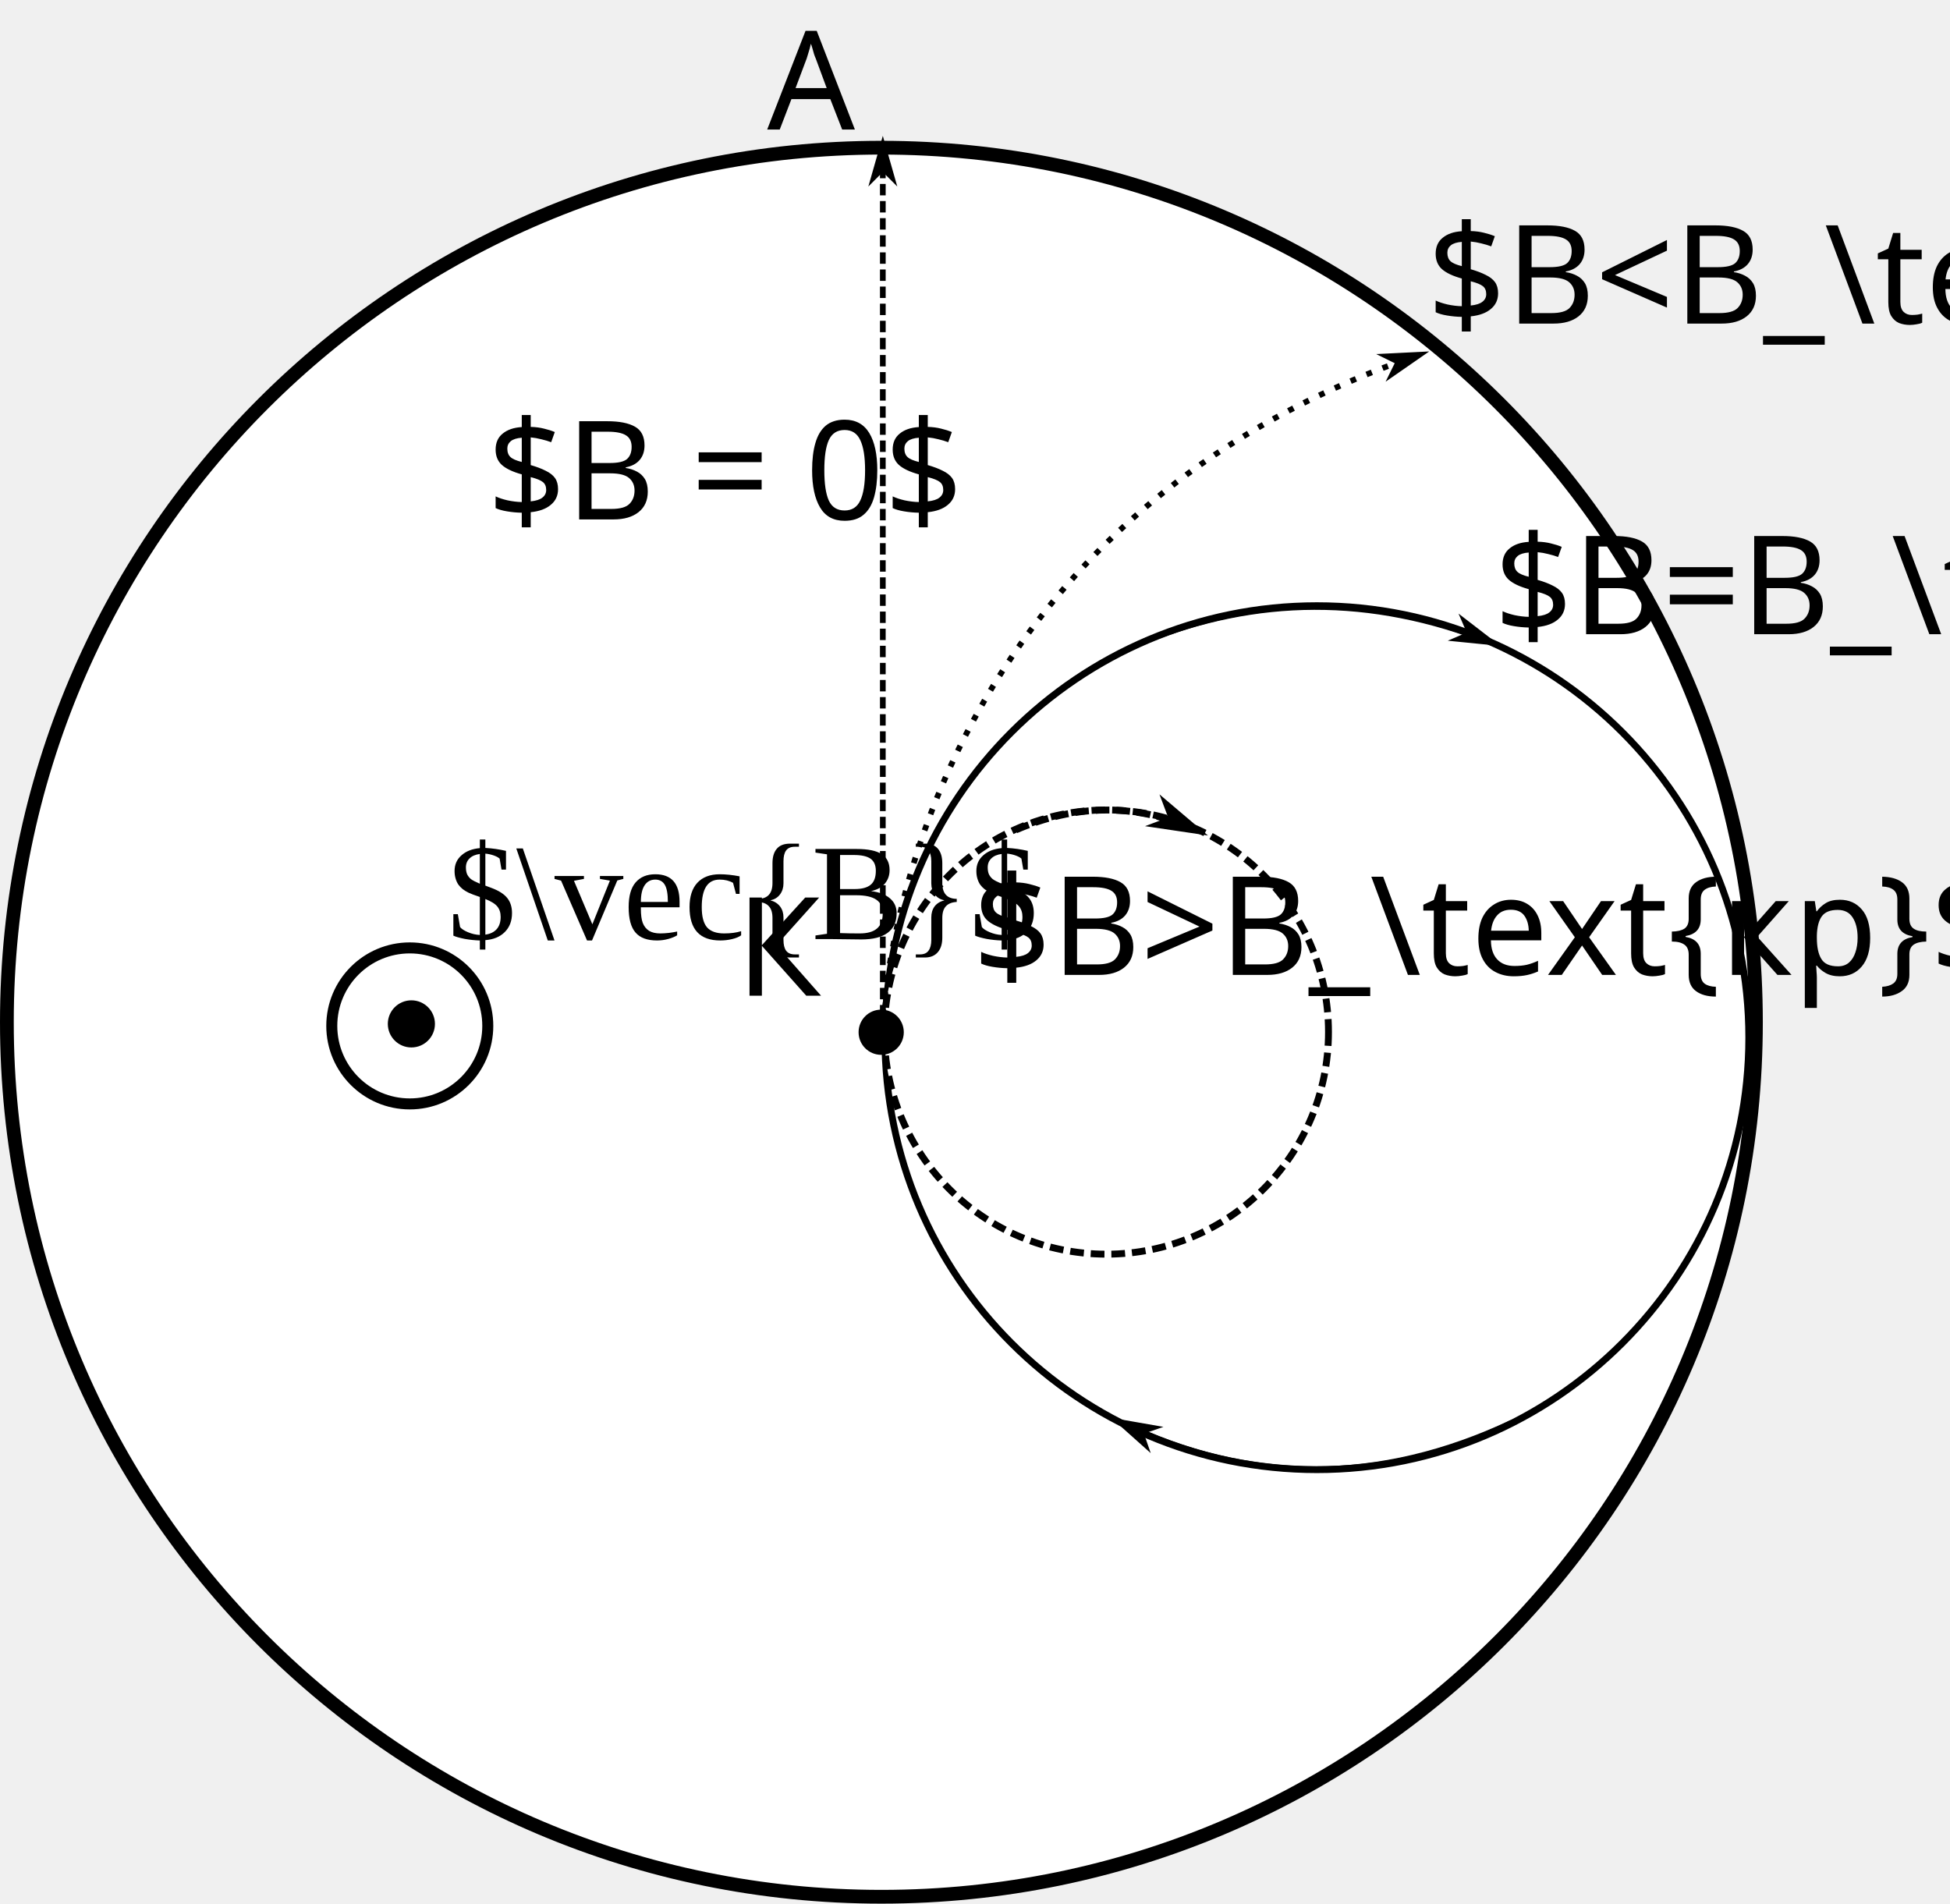
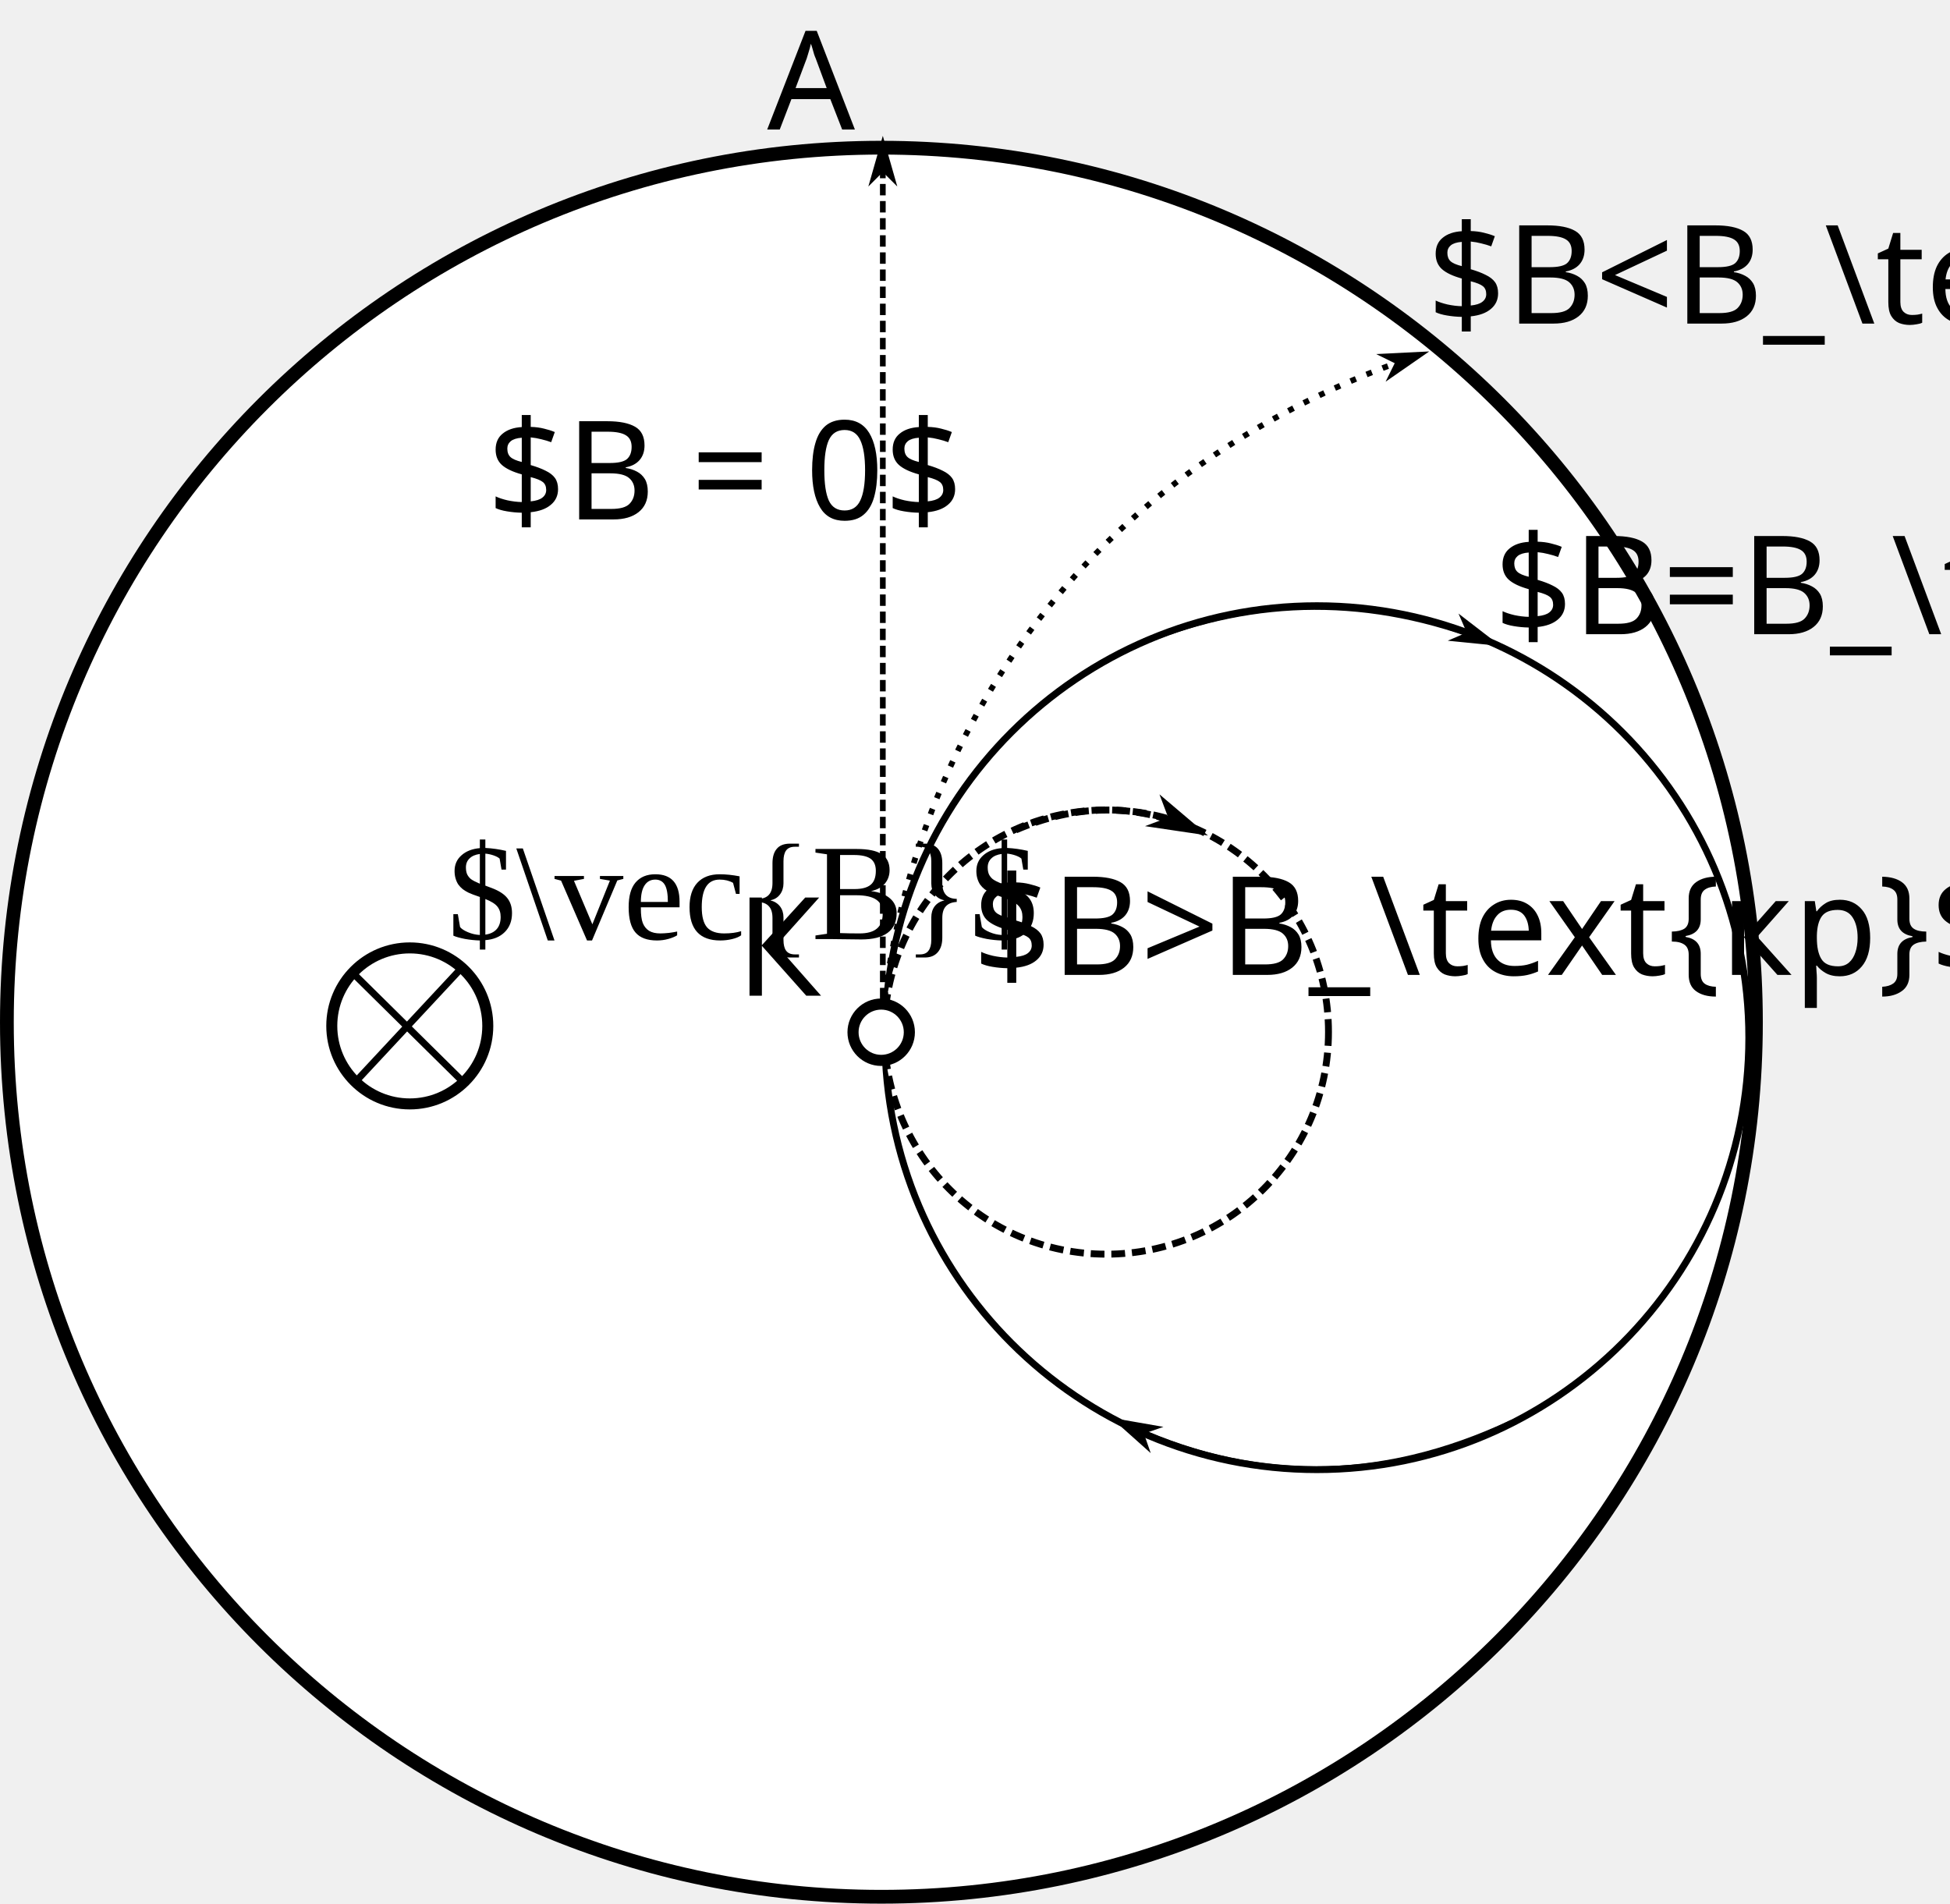
<svg xmlns="http://www.w3.org/2000/svg" width="50mm" height="48.811mm" viewBox="0 0 177.165 172.951" id="svg5129" version="1.1">
  <defs id="defs5131">
    <marker style="overflow:visible" id="marker4965" refX="0" refY="0" orient="auto">
      <path transform="matrix(-0.4,0,0,-0.4,-4,0)" style="fill:#000000;fill-opacity:1;fill-rule:evenodd;stroke:#000000;stroke-width:1pt;stroke-opacity:1" d="M 0,0 5,-5 -12.5,0 5,5 0,0 Z" id="path4967" />
    </marker>
    <marker orient="auto" refY="0" refX="0" id="marker4475" style="overflow:visible">
      <path id="path4228" d="M 0,0 5,-5 -12.5,0 5,5 0,0 Z" style="fill:#000000;fill-opacity:1;fill-rule:evenodd;stroke:#000000;stroke-width:1pt;stroke-opacity:1" transform="matrix(-0.4,0,0,-0.4,-4,0)" />
    </marker>
    <marker style="overflow:visible" id="marker7227" refX="0" refY="0" orient="auto">
      <path transform="matrix(-0.4,0,0,-0.4,-4,0)" style="fill:#000000;fill-opacity:1;fill-rule:evenodd;stroke:#000000;stroke-width:1pt;stroke-opacity:1" d="M 0,0 5,-5 -12.5,0 5,5 0,0 Z" id="path7229" />
    </marker>
    <marker style="overflow:visible" id="marker7175" refX="0" refY="0" orient="auto">
      <path transform="matrix(-0.4,0,0,-0.4,-4,0)" style="fill:#000000;fill-opacity:1;fill-rule:evenodd;stroke:#000000;stroke-width:1pt;stroke-opacity:1" d="M 0,0 5,-5 -12.5,0 5,5 0,0 Z" id="path7177" />
    </marker>
    <marker orient="auto" refY="0" refX="0" id="marker6569" style="overflow:visible">
      <path id="path6571" d="M 0,0 5,-5 -12.5,0 5,5 0,0 Z" style="fill:#000000;fill-opacity:1;fill-rule:evenodd;stroke:#000000;stroke-width:1pt;stroke-opacity:1" transform="matrix(-0.4,0,0,-0.4,-4,0)" />
    </marker>
    <marker orient="auto" refY="0" refX="0" id="Arrow1Mend" style="overflow:visible">
      <path id="path4593" d="M 0,0 5,-5 -12.5,0 5,5 0,0 Z" style="fill:#000000;fill-opacity:1;fill-rule:evenodd;stroke:#000000;stroke-width:1pt;stroke-opacity:1" transform="matrix(-0.4,0,0,-0.4,-4,0)" />
    </marker>
    <marker style="overflow:visible" id="marker6507" refX="0" refY="0" orient="auto">
      <path transform="matrix(-0.8,0,0,-0.8,-10,0)" style="fill:#000000;fill-opacity:1;fill-rule:evenodd;stroke:#000000;stroke-width:1pt;stroke-opacity:1" d="M 0,0 5,-5 -12.5,0 5,5 0,0 Z" id="path6509" />
    </marker>
  </defs>
  <g id="layer1" transform="translate(-426.1616,-254.2666)">
    <ellipse style="opacity:1;fill:#ffffff;fill-opacity:1;stroke:#000000;stroke-width:1.25;stroke-linejoin:miter;stroke-miterlimit:4;stroke-dasharray:none;stroke-dashoffset:0;stroke-opacity:1" id="path5679" cx="506.241" cy="347.138" rx="79.454" ry="79.454" />
    <ellipse style="opacity:1;fill:#ffffff;fill-opacity:1;stroke:#000000;stroke-width:0.625;stroke-linejoin:miter;stroke-miterlimit:4;stroke-dasharray:none;stroke-dashoffset:0;stroke-opacity:1" id="path5685" cx="545.803" cy="348.542" rx="39.245" ry="39.245" />
    <ellipse style="opacity:1;fill:#ffffff;fill-opacity:1;stroke:#000000;stroke-width:0.625;stroke-linejoin:miter;stroke-miterlimit:4;stroke-dasharray:1.25, 0.625;stroke-dashoffset:0;stroke-opacity:1" id="path5687" cx="526.682" cy="348.032" rx="20.178" ry="20.179" />
    <path style="fill:none;fill-rule:evenodd;stroke:#000000;stroke-width:0.518;stroke-linecap:butt;stroke-linejoin:miter;stroke-miterlimit:4;stroke-dasharray:1.036,0.518;stroke-opacity:1;marker-end:url(#marker4475);stroke-dashoffset:0" d="m 506.369,348.161 0,-80.532" id="path5689" />
-     <ellipse style="opacity:1;fill:#000000;fill-opacity:1;stroke:#000000;stroke-width:1.01;stroke-linejoin:miter;stroke-miterlimit:4;stroke-dasharray:none;stroke-dashoffset:0;stroke-opacity:1" id="path6497" cx="506.221" cy="348.047" rx="1.549" ry="1.549" />
    <path style="fill:none;fill-rule:evenodd;stroke:#000000;stroke-width:0.625;stroke-linecap:butt;stroke-linejoin:miter;stroke-miterlimit:4;stroke-dasharray:1.25, 0.625;stroke-dashoffset:0;stroke-opacity:1;marker-end:url(#Arrow1Mend)" d="m 518.459,329.664 c 5.25,-2.24 10.664,-2.566 16.326,0" id="path6499" />
    <path style="fill:none;fill-rule:evenodd;stroke:#000000;stroke-width:0.522px;stroke-linecap:butt;stroke-linejoin:miter;stroke-opacity:1;marker-end:url(#marker6569)" d="m 530.009,312.577 c 10.233,-4.157 20.734,-4.288 31.531,0" id="path6567" />
    <path style="fill:none;fill-rule:evenodd;stroke:#000000;stroke-width:0.522px;stroke-linecap:butt;stroke-linejoin:miter;stroke-opacity:1;marker-end:url(#marker7227)" d="m 563.51,383.521 c -12.023,5.651 -23.847,5.629 -35.472,0" id="path7167" />
    <path style="fill:none;fill-rule:evenodd;stroke:#000000;stroke-width:0.522;stroke-linecap:butt;stroke-linejoin:miter;stroke-miterlimit:4;stroke-dasharray:0.522,1.044;stroke-dashoffset:0;stroke-opacity:1;marker-end:url(#marker7175)" d="m 506.214,348.032 c 1.753,-21.309 14.025,-49.672 48.826,-61.505" id="path8685" />
+     <circle style="color:#000000;clip-rule:nonzero;display:inline;overflow:visible;visibility:visible;opacity:1;isolation:auto;mix-blend-mode:normal;color-interpolation:sRGB;color-interpolation-filters:linearRGB;solid-color:#000000;solid-opacity:1;fill:none;fill-opacity:1;fill-rule:nonzero;stroke:#000000;stroke-width:1;stroke-linecap:butt;stroke-linejoin:miter;stroke-miterlimit:4;stroke-dasharray:none;stroke-dashoffset:0;stroke-opacity:1;color-rendering:auto;image-rendering:auto;shape-rendering:auto;text-rendering:auto;enable-background:accumulate" id="path5105" cx="463.392" cy="347.473" r="7.087" />
+     <path style="opacity:1;fill:#000000;fill-opacity:1;fill-rule:nonzero;stroke:#000000;stroke-width:0.625;stroke-linecap:butt;stroke-linejoin:miter;stroke-miterlimit:4;stroke-dasharray:none;stroke-dashoffset:0.75;stroke-opacity:1" d="m 458.423,342.869 10.038,9.912" id="path4215" />
+     <path style="opacity:1;fill:#000000;fill-opacity:1;fill-rule:nonzero;stroke:#000000;stroke-width:0.625;stroke-linecap:butt;stroke-linejoin:miter;stroke-miterlimit:4;stroke-dasharray:none;stroke-dashoffset:0.75;stroke-opacity:1" d="m 458.423,352.592 9.47,-10.165" id="path4217" />
+     <ellipse style="opacity:1;fill:#ffffff;fill-opacity:1;stroke:#000000;stroke-width:1.01;stroke-linejoin:miter;stroke-miterlimit:4;stroke-dasharray:none;stroke-dashoffset:0;stroke-opacity:1" id="path6497" cx="506.221" cy="348.047" rx="2.559" ry="2.559" />
    <text xml:space="preserve" style="font-style:normal;font-weight:normal;font-size:6.522px;line-height:125%;font-family:sans-serif;letter-spacing:0px;word-spacing:0px;fill:#000000;fill-opacity:1;stroke:none;stroke-width:1px;stroke-linecap:butt;stroke-linejoin:miter;stroke-opacity:1" x="514.525" y="342.837" id="text9041">
      <tspan id="tspan9043" x="514.525" y="342.837" style="font-size:12.5px">$B&gt;B_\text{кр}$</tspan>
    </text>
    <text xml:space="preserve" style="font-style:normal;font-weight:normal;font-size:6.522px;line-height:125%;font-family:sans-serif;letter-spacing:0px;word-spacing:0px;fill:#000000;fill-opacity:1;stroke:none;stroke-width:1px;stroke-linecap:butt;stroke-linejoin:miter;stroke-opacity:1" x="561.895" y="311.887" id="text9045">
      <tspan id="tspan9047" x="561.895" y="311.887" style="font-size:12.5px">$B=B_\text{кр}$</tspan>
    </text>
    <text xml:space="preserve" style="font-style:normal;font-weight:normal;font-size:6.522px;line-height:125%;font-family:sans-serif;letter-spacing:0px;word-spacing:0px;fill:#000000;fill-opacity:1;stroke:none;stroke-width:1px;stroke-linecap:butt;stroke-linejoin:miter;stroke-opacity:1" x="555.816" y="283.662" id="text9049">
      <tspan id="tspan9051" x="555.816" y="283.662" style="font-size:12.5px">$B&lt;B_\text{кр}$</tspan>
    </text>
    <text xml:space="preserve" style="font-style:normal;font-weight:normal;font-size:6.522px;line-height:125%;font-family:sans-serif;letter-spacing:0px;word-spacing:0px;fill:#000000;fill-opacity:1;stroke:none;stroke-width:1px;stroke-linecap:butt;stroke-linejoin:miter;stroke-opacity:1" x="495.863" y="266.036" id="text9053">
      <tspan id="tspan9055" x="495.863" y="266.036" style="font-size:12.5px">А</tspan>
    </text>
    <text xml:space="preserve" style="font-style:normal;font-weight:normal;font-size:6.522px;line-height:125%;font-family:sans-serif;letter-spacing:0px;word-spacing:0px;fill:#000000;fill-opacity:1;stroke:none;stroke-width:1px;stroke-linecap:butt;stroke-linejoin:miter;stroke-opacity:1" x="493.039" y="344.73" id="text9057">
      <tspan id="tspan9059" x="493.039" y="344.73" style="font-size:12.5px">К</tspan>
    </text>
    <text xml:space="preserve" style="font-style:normal;font-weight:normal;font-size:6.522px;line-height:125%;font-family:sans-serif;letter-spacing:0px;word-spacing:0px;fill:#000000;fill-opacity:1;stroke:none;stroke-width:1px;stroke-linecap:butt;stroke-linejoin:miter;stroke-opacity:1" x="470.409" y="301.455" id="text9061">
      <tspan id="tspan9063" x="470.409" y="301.455" style="font-size:12.5px">$B = 0$</tspan>
    </text>
-     <circle style="color:#000000;clip-rule:nonzero;display:inline;overflow:visible;visibility:visible;opacity:1;isolation:auto;mix-blend-mode:normal;color-interpolation:sRGB;color-interpolation-filters:linearRGB;solid-color:#000000;solid-opacity:1;fill:none;fill-opacity:1;fill-rule:nonzero;stroke:#000000;stroke-width:1;stroke-linecap:butt;stroke-linejoin:miter;stroke-miterlimit:4;stroke-dasharray:none;stroke-dashoffset:0;stroke-opacity:1;color-rendering:auto;image-rendering:auto;shape-rendering:auto;text-rendering:auto;enable-background:accumulate" id="path5105" cx="463.392" cy="347.473" r="7.087" />
-     <circle style="color:#000000;clip-rule:nonzero;display:inline;overflow:visible;visibility:visible;opacity:1;isolation:auto;mix-blend-mode:normal;color-interpolation:sRGB;color-interpolation-filters:linearRGB;solid-color:#000000;solid-opacity:1;fill:#000000;fill-opacity:1;fill-rule:nonzero;stroke:#000000;stroke-width:1;stroke-linecap:butt;stroke-linejoin:miter;stroke-miterlimit:4;stroke-dasharray:none;stroke-dashoffset:0;stroke-opacity:1;color-rendering:auto;image-rendering:auto;shape-rendering:auto;text-rendering:auto;enable-background:accumulate" id="path5116" cx="463.537" cy="347.289" r="1.641" />
    <text xml:space="preserve" style="color:#000000;font-style:normal;font-variant:normal;font-weight:normal;font-stretch:normal;font-size:12.5px;line-height:125%;font-family:'Times New Roman';-inkscape-font-specification:'Times New Roman, ';text-indent:0;text-align:start;text-decoration:none;text-decoration-line:none;text-decoration-style:solid;text-decoration-color:#000000;letter-spacing:0px;word-spacing:0px;text-transform:none;direction:ltr;block-progression:tb;writing-mode:lr-tb;baseline-shift:baseline;text-anchor:start;white-space:normal;clip-rule:nonzero;display:inline;overflow:visible;visibility:visible;opacity:1;isolation:auto;mix-blend-mode:normal;color-interpolation:sRGB;color-interpolation-filters:linearRGB;solid-color:#000000;solid-opacity:1;fill:#000000;fill-opacity:1;fill-rule:nonzero;stroke:none;stroke-width:0.5;stroke-linecap:butt;stroke-linejoin:miter;stroke-miterlimit:4;stroke-dasharray:none;stroke-dashoffset:0;stroke-opacity:1;color-rendering:auto;image-rendering:auto;shape-rendering:auto;text-rendering:auto;enable-background:accumulate" x="466.82" y="339.586" id="text5118">
      <tspan id="tspan5120" x="466.82" y="339.586">$\vec{B}$</tspan>
    </text>
  </g>
</svg>
